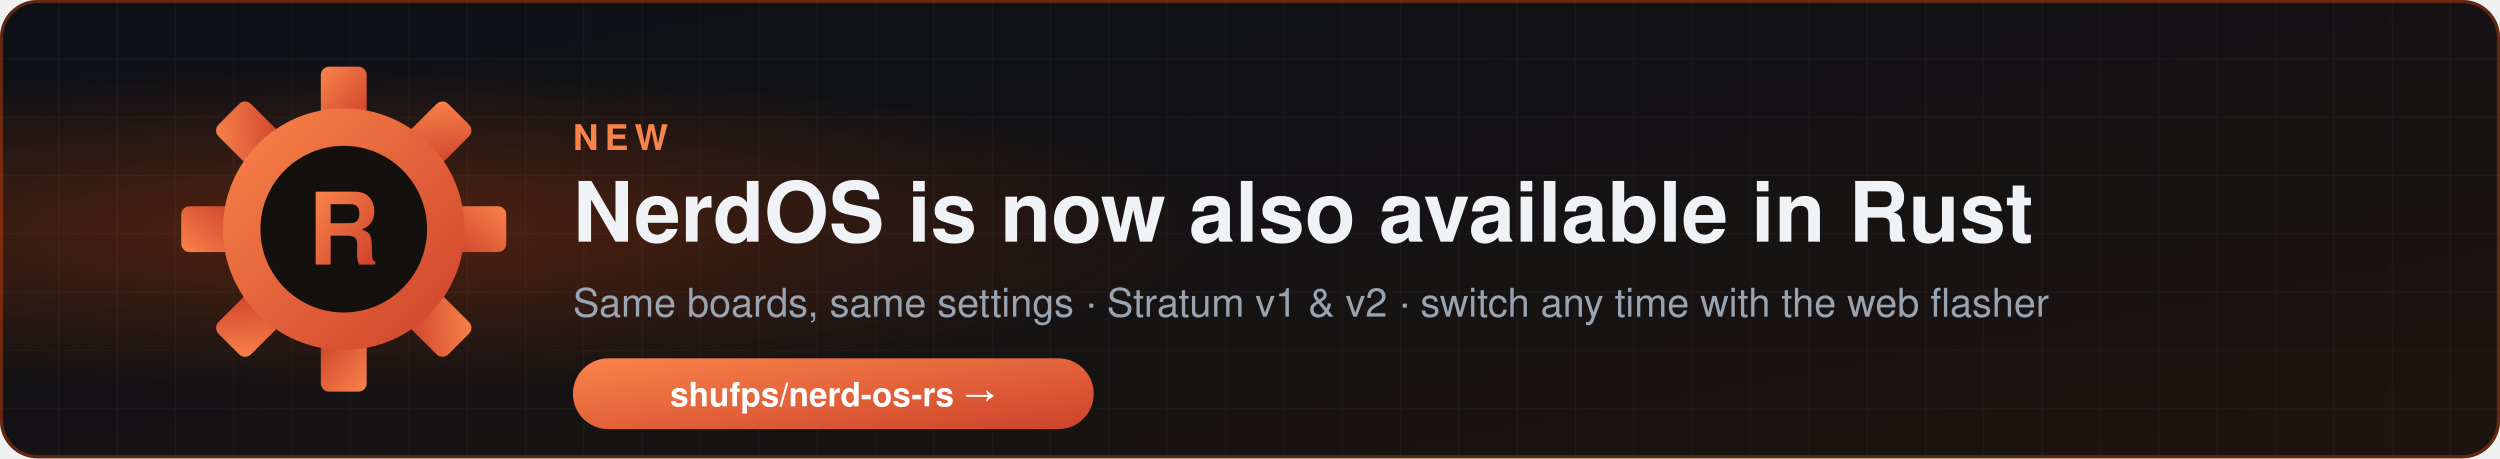
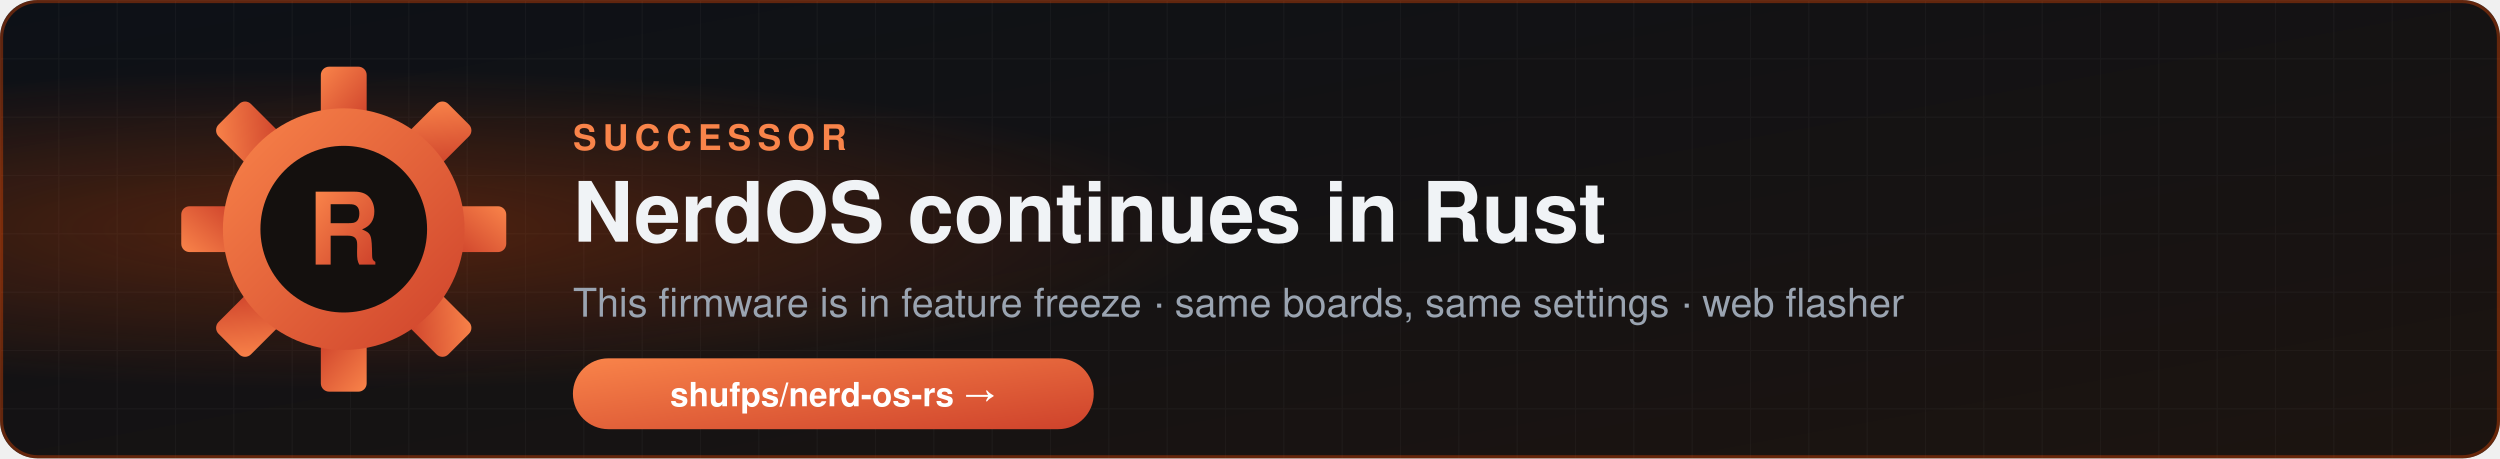
<svg xmlns="http://www.w3.org/2000/svg" width="1200" height="220" viewBox="0 0 1200 220" role="img" aria-label="NerdOS is now also available in Rust: nerd-os-rs">
  <defs>
    <linearGradient id="bg" x1="0" y1="0" x2="1" y2="1">
      <stop offset="0" stop-color="#0d1117" />
      <stop offset="1" stop-color="#1c1410" />
    </linearGradient>
    <linearGradient id="rust" x1="0" y1="0" x2="1" y2="1">
      <stop offset="0" stop-color="#f9844a" />
      <stop offset="1" stop-color="#ce422b" />
    </linearGradient>
    <radialGradient id="glow" cx="0.14" cy="0.5" r="0.35">
      <stop offset="0" stop-color="#f74c00" stop-opacity="0.28" />
      <stop offset="1" stop-color="#f74c00" stop-opacity="0" />
    </radialGradient>
    <pattern id="grid" width="28" height="28" patternUnits="userSpaceOnUse">
      <path d="M28 0H0V28" fill="none" stroke="#ffffff" stroke-opacity="0.035" stroke-width="1" />
    </pattern>
  </defs>
  <rect width="1200" height="220" rx="18" fill="url(#bg)" />
  <rect width="1200" height="220" rx="18" fill="url(#grid)" />
  <rect width="1200" height="220" rx="18" fill="url(#glow)" />
  <rect x="0.75" y="0.75" width="1198.5" height="218.5" rx="17.5" fill="none" stroke="#f74c00" stroke-opacity="0.35" stroke-width="1.5" />
  <g transform="translate(165 110)">
    <g fill="url(#rust)">
      <rect x="-11" y="-78" width="22" height="26" rx="4" />
      <rect x="-11" y="-78" width="22" height="26" rx="4" transform="rotate(45)" />
      <rect x="-11" y="-78" width="22" height="26" rx="4" transform="rotate(90)" />
      <rect x="-11" y="-78" width="22" height="26" rx="4" transform="rotate(135)" />
      <rect x="-11" y="-78" width="22" height="26" rx="4" transform="rotate(180)" />
      <rect x="-11" y="-78" width="22" height="26" rx="4" transform="rotate(225)" />
      <rect x="-11" y="-78" width="22" height="26" rx="4" transform="rotate(270)" />
      <rect x="-11" y="-78" width="22" height="26" rx="4" transform="rotate(315)" />
      <circle r="58" />
    </g>
    <circle r="40" fill="#14100e" />
    <text x="0" y="17" text-anchor="middle" font-family="'Segoe UI', Helvetica, Arial, sans-serif" font-size="48" font-weight="800" fill="url(#rust)">R</text>
  </g>
  <g font-family="'Segoe UI', Helvetica, Arial, sans-serif">
-     <text x="275" y="72" font-size="17" font-weight="700" letter-spacing="3" fill="#f9844a">NEW</text>
-     <text x="275" y="116" font-size="40" font-weight="800" fill="#f0f3f6">NerdOS is now also available in Rust</text>
-     <text x="275" y="152" font-size="19" fill="#9aa4b1">Same boards, same settings · Stratum v1 &amp; v2 · switch any time with the web flasher</text>
+     <text x="275" y="72" font-size="17" font-weight="700" letter-spacing="3" fill="#f9844a">SUCCESSOR</text>
+     <text x="275" y="116" font-size="40" font-weight="800" fill="#f0f3f6">NerdOS continues in Rust</text>
+     <text x="275" y="152" font-size="19" fill="#9aa4b1">This firmware is in feature freeze · same boards, same settings · web flasher</text>
  </g>
  <g transform="translate(275 172)">
    <rect width="250" height="34" rx="17" fill="url(#rust)" />
    <text x="125" y="23" text-anchor="middle" font-family="'Segoe UI', Helvetica, Arial, sans-serif" font-size="16" font-weight="700" fill="#ffffff">shufps/nerd-os-rs  →</text>
  </g>
</svg>
